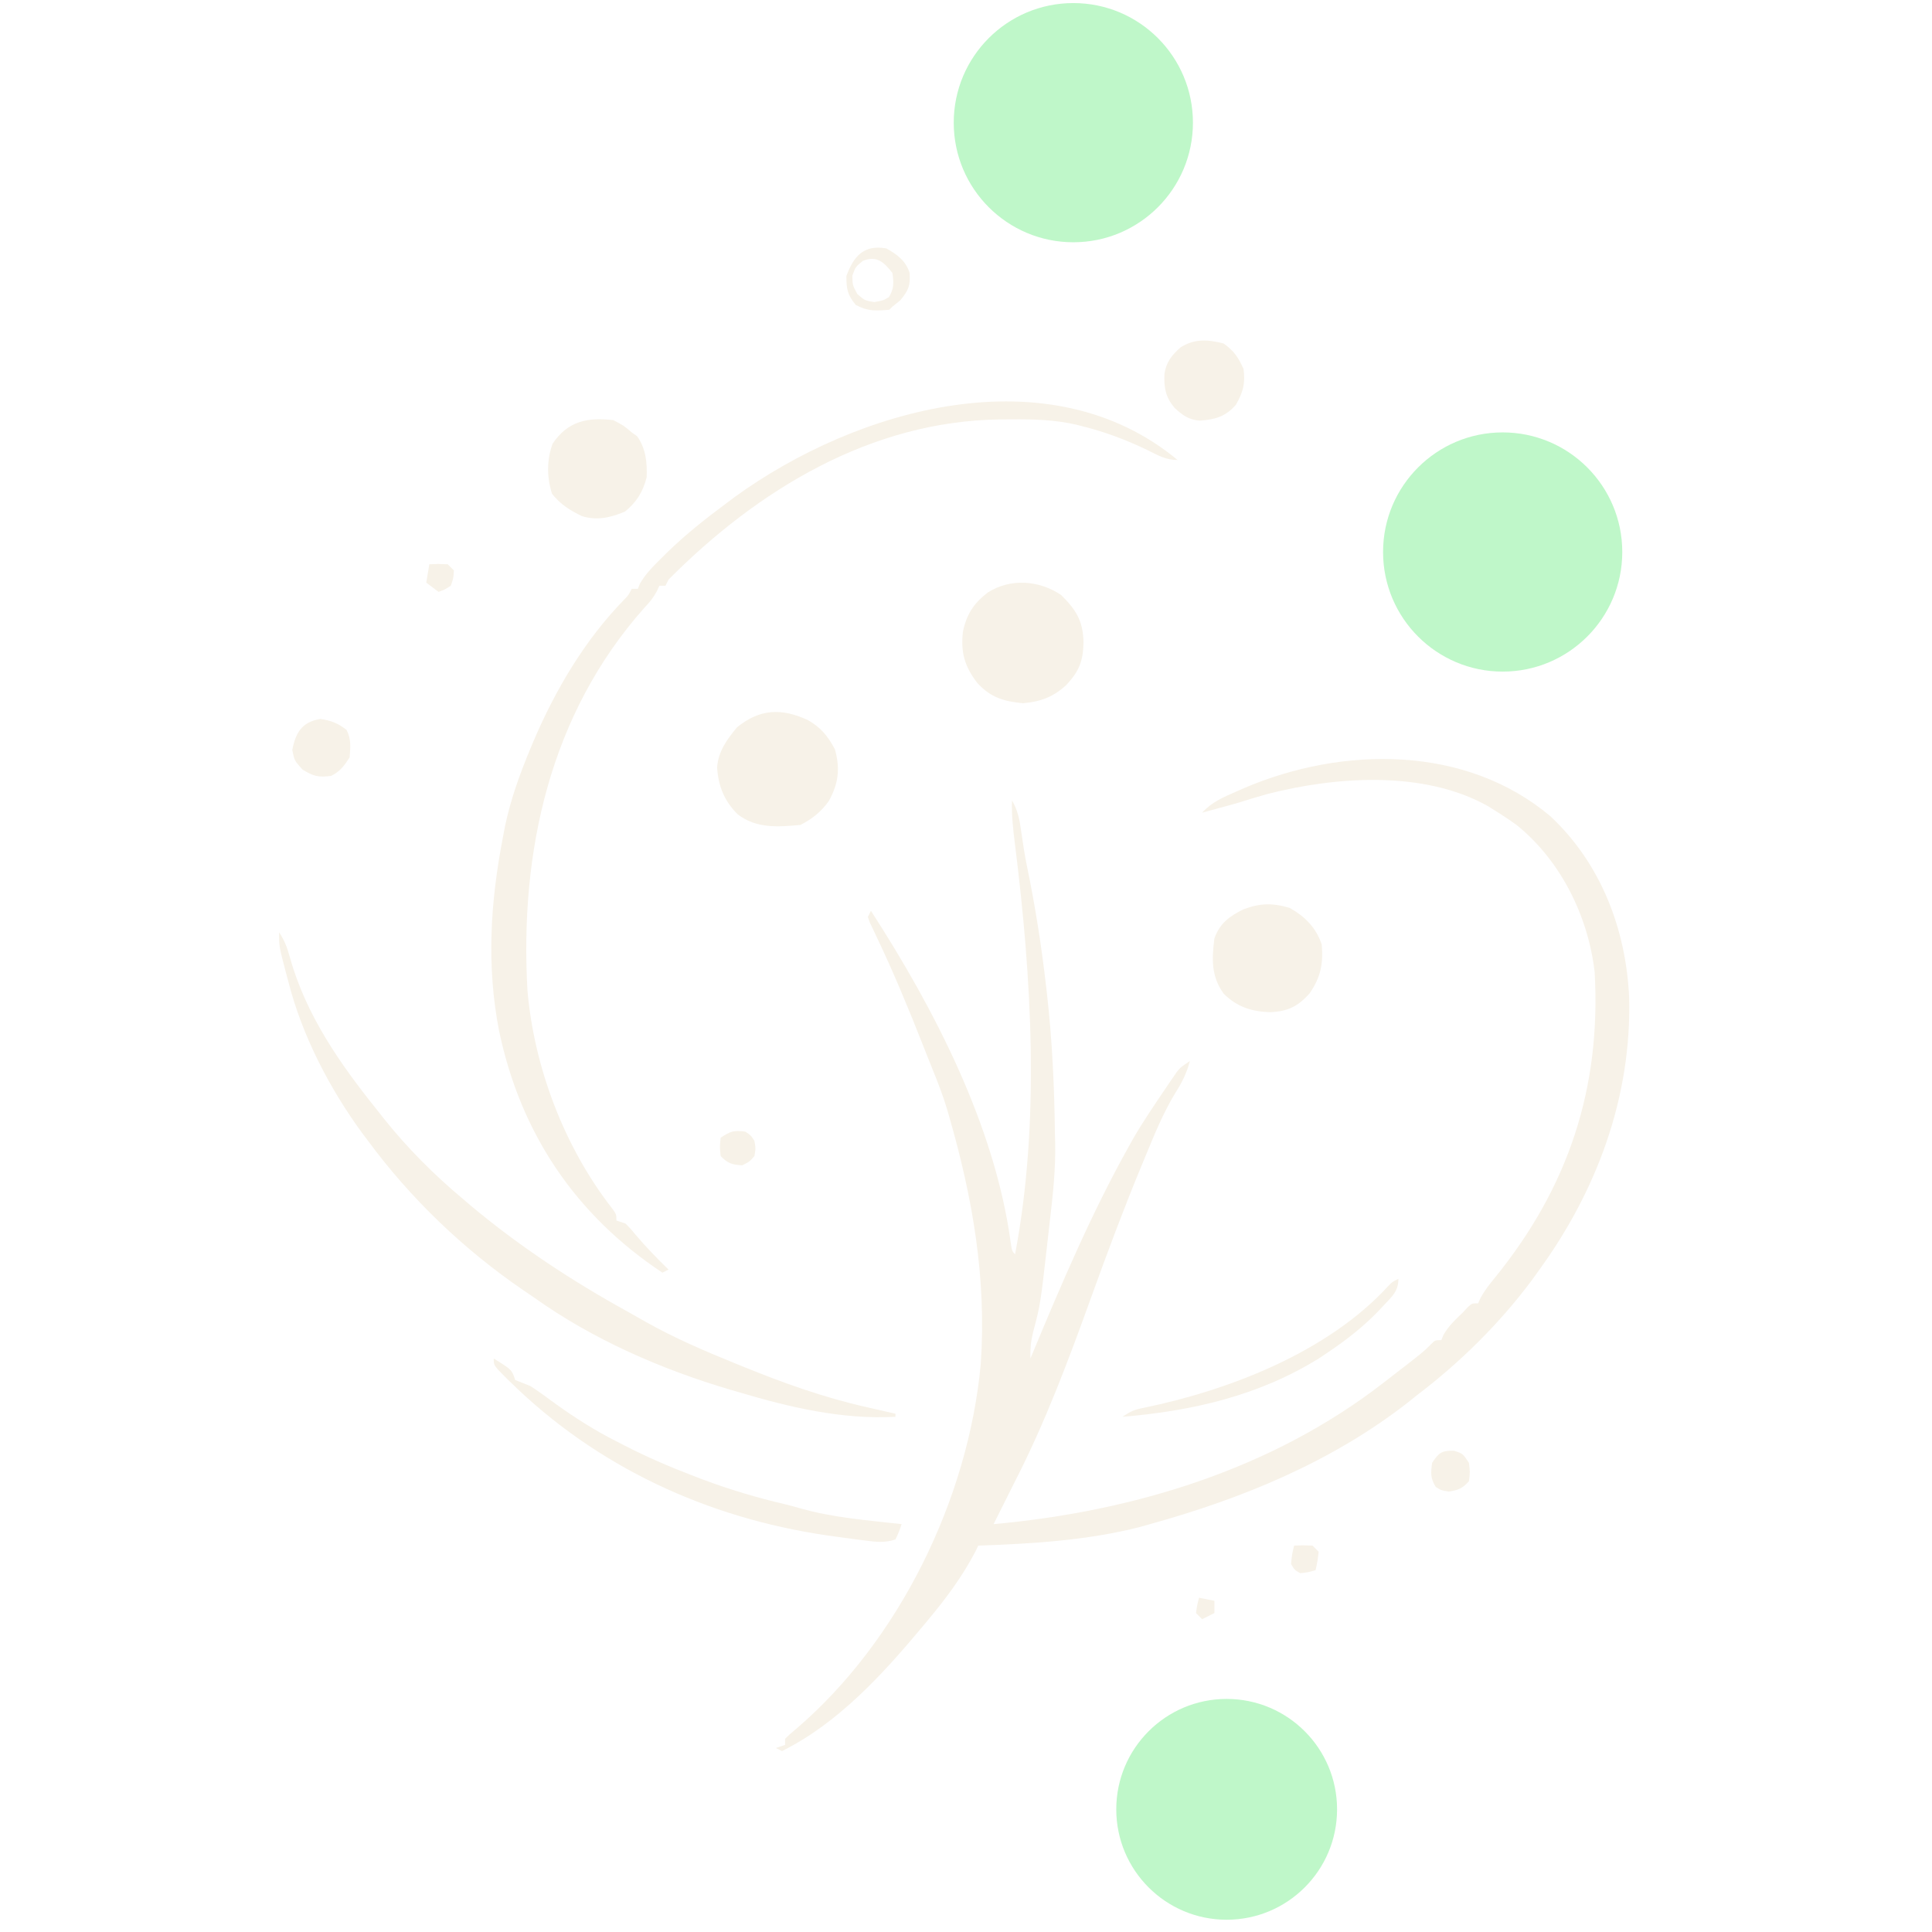
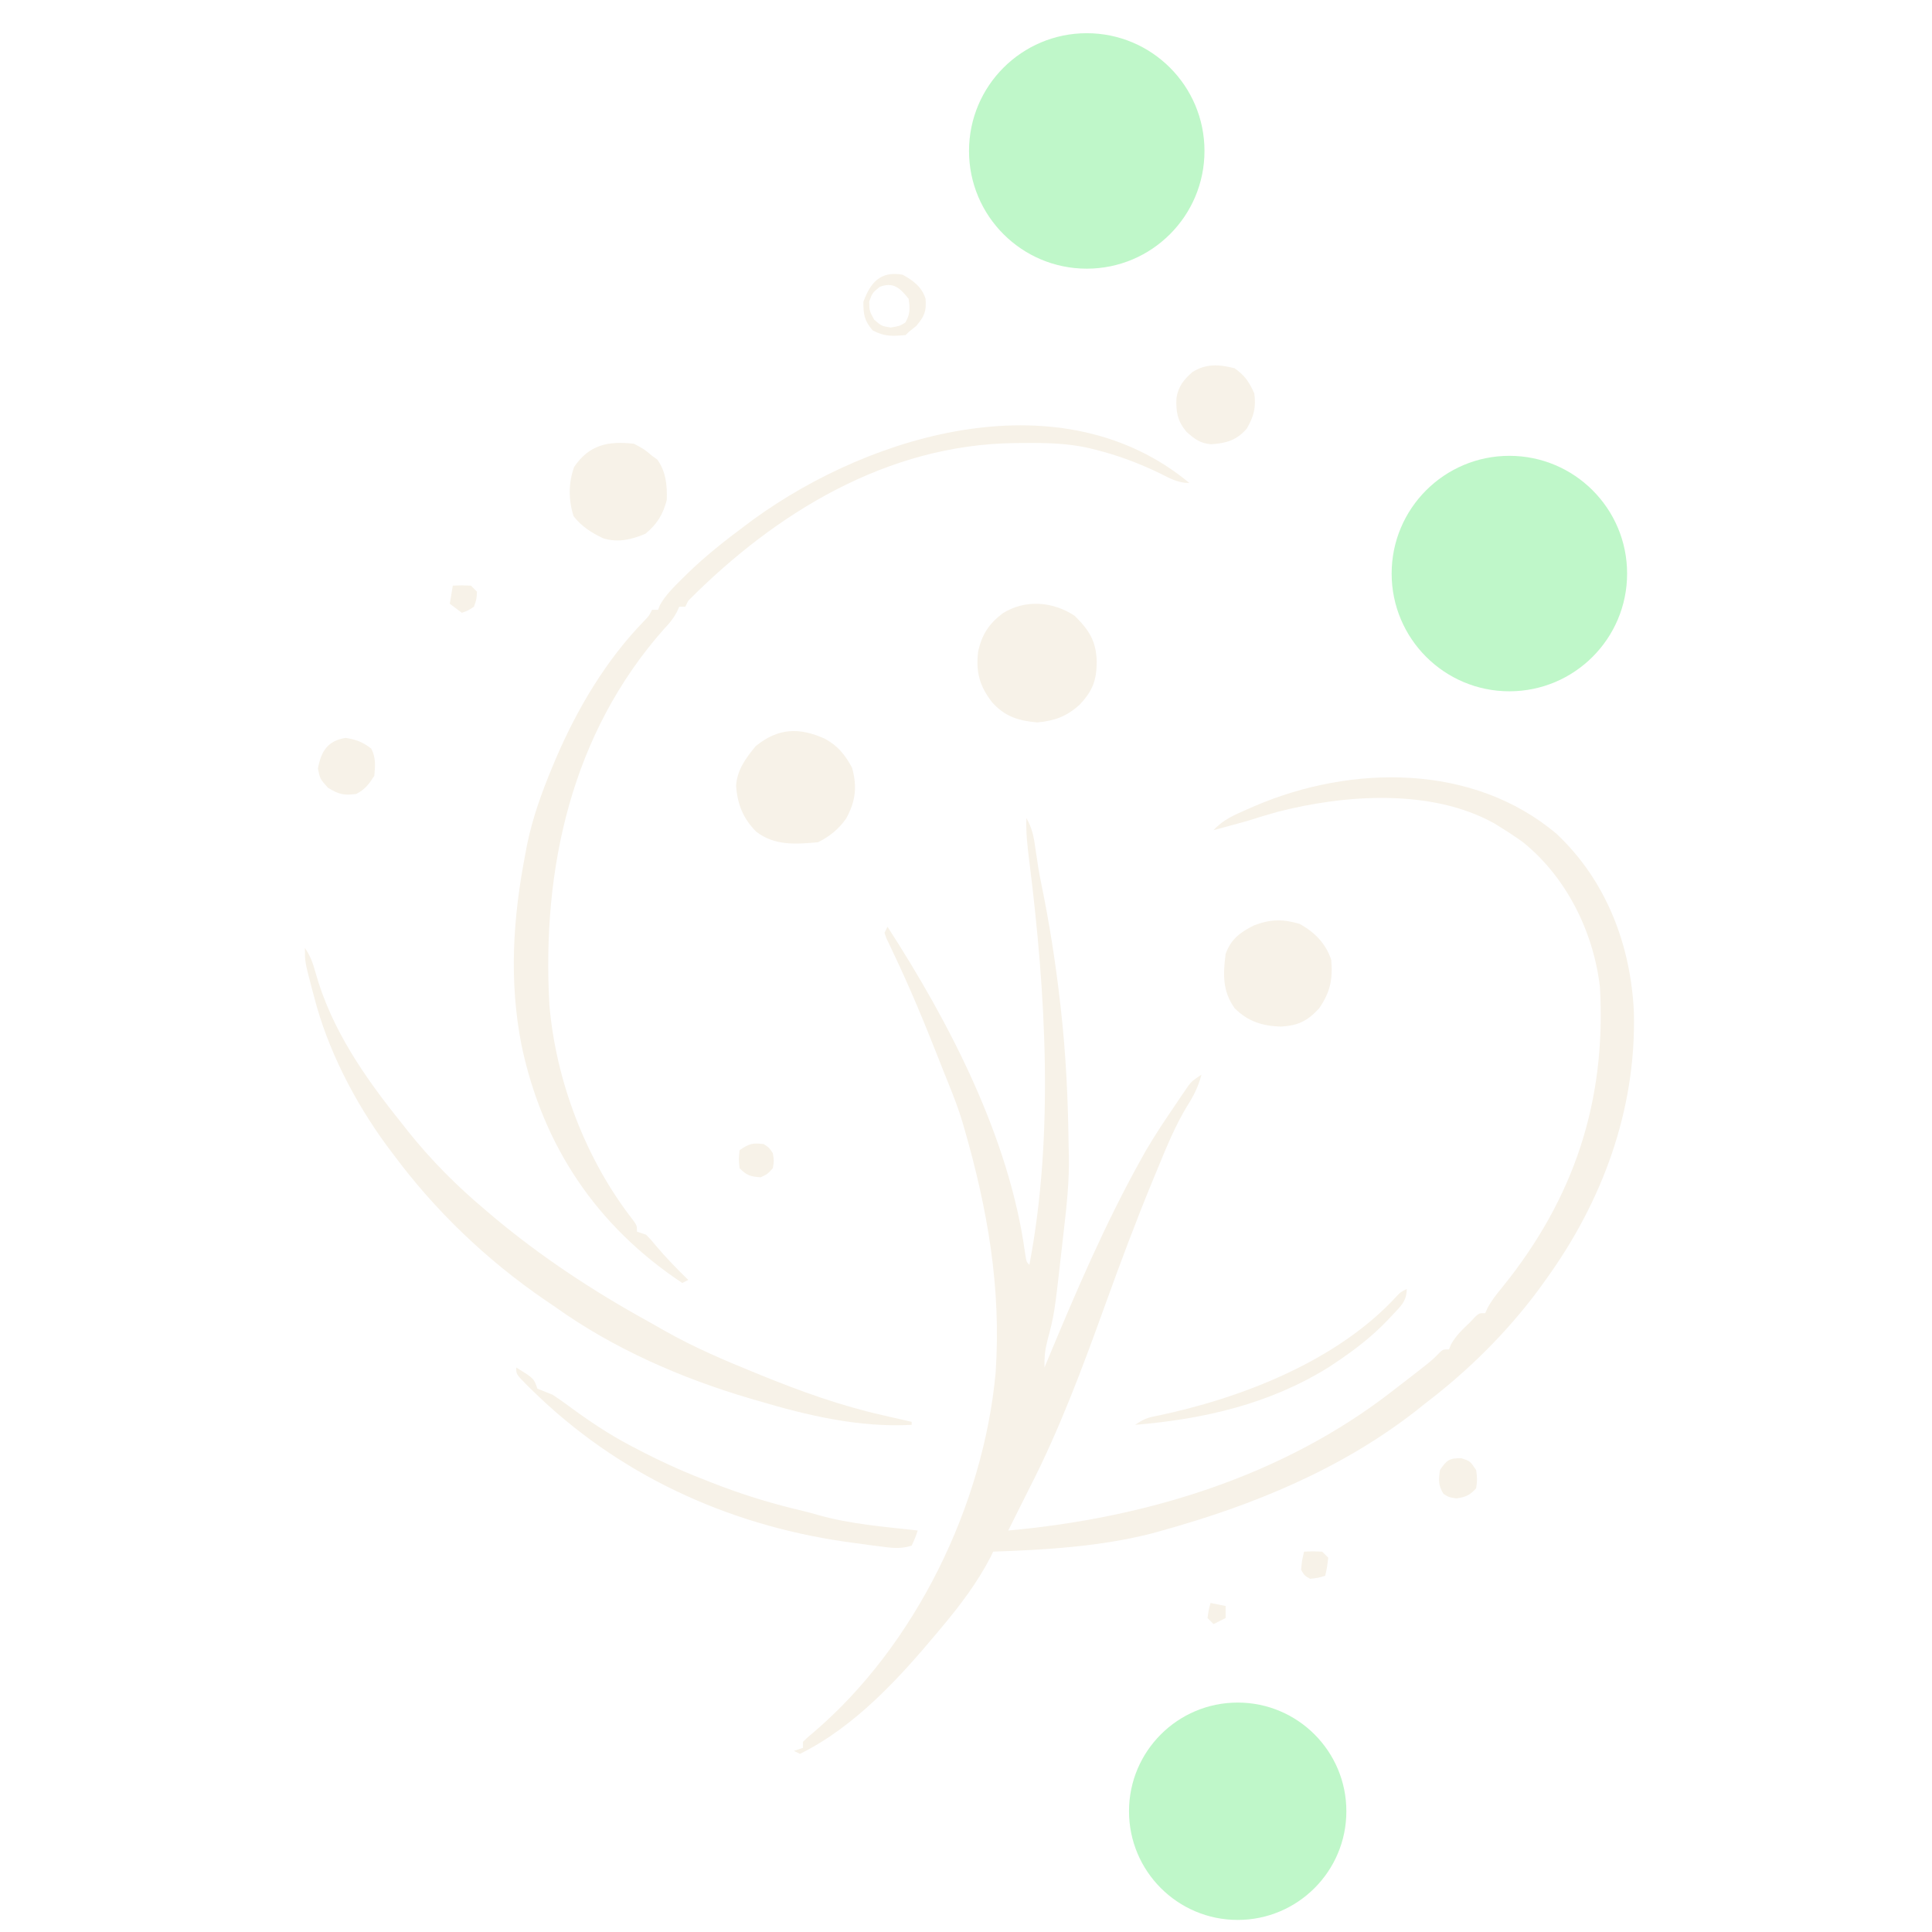
- <svg xmlns="http://www.w3.org/2000/svg" viewBox="-6 3 63 63" role="img" aria-labelledby="loreai-dark-title loreai-dark-desc">
+ <svg xmlns="http://www.w3.org/2000/svg" viewBox="-7 2 64 64" role="img" aria-labelledby="loreai-dark-title loreai-dark-desc">
  <g transform="translate(0 8) scale(0.1)">
    <path d="M0 0 C3.503 1.924 6.408 4.078 7.617 8.004 C7.885 12.149 7.28 13.663 4.562 16.938 C3.717 17.618 2.871 18.299 2 19 C1.67 19.33 1.34 19.66 1 20 C-3.474 20.373 -5.954 20.556 -9.938 18.438 C-12.668 15.21 -13 13.207 -13 9 C-10.612 2.463 -7.255 -1.28 0 0 Z M-7.625 4.062 C-10 6 -10 6 -11.062 8.875 C-11 12 -11 12 -9.438 14.875 C-7 17 -7 17 -3.938 17.5 C-1 17 -1 17 0.875 15.875 C2.555 13.076 2.457 11.202 2 8 C-0.77 4.466 -3.114 2.236 -7.625 4.062 Z " fill="#f7f2e8" transform="translate(229,31)" />
    <path d="M0 0 C3.441 2.489 4.754 4.458 6.5 8.312 C7.136 13.001 6.342 15.934 4 20 C0.616 23.881 -2.801 24.816 -7.785 25.164 C-11.412 24.895 -13.354 23.394 -16 21 C-18.967 17.439 -19.476 14.426 -19.289 9.926 C-18.708 6.055 -16.877 3.767 -14 1.25 C-9.386 -1.634 -5.111 -1.294 0 0 Z " fill="#f7f2e8" transform="translate(339,62)" />
    <path d="M0 0 C-3.854 0 -6.505 -1.574 -9.875 -3.25 C-16.733 -6.55 -23.599 -9.148 -31 -11 C-31.708 -11.178 -32.416 -11.356 -33.145 -11.54 C-40.196 -13.147 -47.038 -13.309 -54.25 -13.25 C-55.449 -13.243 -56.649 -13.235 -57.884 -13.227 C-100.03 -12.715 -136.919 9.717 -166 39 C-166.165 39.33 -166.165 39.33 -167 41 C-167.66 41 -168.32 41 -169 41 C-169.269 41.593 -169.539 42.186 -169.816 42.797 C-171 45 -172.217 46.45 -173.938 48.25 C-204.728 82.937 -214.56 127.795 -212 173 C-209.835 198.132 -199.918 224.211 -184.301 244.172 C-183 246 -183 246 -183 248 C-182.01 248.33 -181.02 248.66 -180 249 C-178.422 250.602 -178.422 250.602 -176.75 252.625 C-173.359 256.631 -169.761 260.342 -166 264 C-166.66 264.33 -167.32 264.66 -168 265 C-196.374 246.155 -214.232 219.575 -221.25 186.188 C-225.411 164.907 -224.092 144.167 -220 123 C-219.785 121.858 -219.569 120.716 -219.348 119.539 C-217.498 110.673 -214.479 102.334 -211 94 C-210.694 93.265 -210.387 92.53 -210.071 91.773 C-202.936 75.02 -193.342 58.742 -180.574 45.645 C-179 44 -179 44 -178 42 C-177.34 42 -176.68 42 -176 42 C-175.789 41.465 -175.577 40.93 -175.359 40.379 C-173.478 37.087 -170.924 34.585 -168.25 31.938 C-167.964 31.653 -167.964 31.653 -166.514 30.212 C-160.419 24.267 -153.838 19.059 -147 14 C-146.569 13.677 -146.569 13.677 -144.387 12.043 C-104.602 -16.803 -41.936 -34.782 0 0 Z " fill="#f7f2e8" transform="translate(324,100)" />
    <path d="M0 0 C3.438 1.812 3.438 1.812 6 4 C6.577 4.412 7.155 4.825 7.75 5.25 C10.627 9.278 11.04 13.839 10.875 18.625 C9.626 23.442 7.649 26.634 3.812 29.812 C-0.804 31.762 -5.323 32.839 -10.219 31.305 C-14.07 29.48 -17.348 27.395 -20 24 C-21.71 18.559 -21.731 13.04 -19.812 7.688 C-14.818 0.281 -8.442 -0.973 0 0 Z " fill="#f7f2e8" transform="translate(140,87)" />
    <path d="M0 0 C2.875 -0.125 2.875 -0.125 6 0 C6.66 0.66 7.32 1.32 8 2 C7.875 4.5 7.875 4.5 7 7 C4.938 8.312 4.938 8.312 3 9 C1.68 8.01 0.36 7.02 -1 6 C-0.67 4.02 -0.34 2.04 0 0 Z " fill="#f7f2e8" transform="translate(80,134)" />
    <path d="M0 0 C2.102 0.664 2.102 0.664 4.227 3.289 C5.255 7.257 5.217 9.722 4.102 13.664 C2.297 15.902 1.003 16.499 -1.801 17.012 C-3.978 17.17 -5.765 17.137 -7.898 16.664 C-10.273 14.472 -11.444 12.603 -12.836 9.727 C-12.935 6.471 -11.562 4.397 -9.898 1.664 C-6.155 -0.832 -4.319 -0.605 0 0 Z " fill="#f7f2e8" transform="translate(406.8984,134.3359)" />
    <path d="M0 0 C4.808 4.762 7.129 8.343 7.312 15.25 C7.239 21.441 5.945 24.898 1.609 29.465 C-2.683 33.361 -6.691 34.786 -12.375 35.312 C-18.605 34.775 -23.126 33.37 -27.375 28.625 C-31.442 23.331 -32.77 18.717 -32 12 C-30.83 6.332 -28.47 2.713 -23.883 -0.809 C-16.447 -5.514 -7.195 -4.797 0 0 Z " fill="#f7f2e8" transform="translate(286,144)" />
    <path d="M0 0 C4.288 2.361 6.62 5.275 8.938 9.562 C10.708 15.908 10.1 20.741 6.969 26.422 C4.546 29.879 1.474 32.357 -2.312 34.25 C-9.678 34.927 -16.659 35.458 -22.762 30.793 C-27.146 26.431 -29.036 21.679 -29.477 15.52 C-29.093 10.22 -26.285 6.433 -23 2.438 C-15.534 -3.639 -8.513 -3.877 0 0 Z " fill="#f7f2e8" transform="translate(203.3125,184.75)" />
    <path d="M0 0 C3.599 0.578 5.623 1.362 8.5 3.562 C10.05 6.663 9.79 9.141 9.5 12.562 C7.704 15.316 6.447 17.089 3.5 18.562 C-0.636 19.127 -2.26 18.709 -5.875 16.5 C-8.5 13.562 -8.5 13.562 -9.188 10.125 C-8.1 4.489 -6.075 0.976 0 0 Z " fill="#f7f2e8" transform="translate(44.5,184.4375)" />
    <path d="M0 0 C16.421 15.432 24.579 36.813 25.59 59.078 C26.402 91.377 15.146 121.797 -3.656 147.754 C-4.419 148.815 -5.183 149.876 -5.969 150.969 C-16.53 165.208 -29.539 178.052 -43.656 188.754 C-44.524 189.45 -45.391 190.146 -46.285 190.863 C-71.118 210.342 -100.47 222.389 -130.656 230.754 C-131.748 231.062 -132.84 231.37 -133.965 231.688 C-151.038 236.063 -169.099 237.153 -186.656 237.754 C-186.922 238.308 -187.187 238.863 -187.461 239.434 C-191.834 247.922 -197.537 255.467 -203.656 262.754 C-203.881 263.024 -203.881 263.024 -205.021 264.392 C-217.846 279.757 -232.414 295.7 -250.656 304.754 C-251.316 304.424 -251.976 304.094 -252.656 303.754 C-251.666 303.424 -250.676 303.094 -249.656 302.754 C-249.656 302.094 -249.656 301.434 -249.656 300.754 C-248.152 299.273 -248.152 299.273 -246.094 297.566 C-212.38 268.761 -189.86 222.388 -185.839 178.448 C-183.936 150.443 -188.491 124.355 -196.219 97.566 C-196.404 96.92 -196.59 96.274 -196.781 95.608 C-198.125 91.109 -199.793 86.782 -201.565 82.434 C-202.695 79.659 -203.791 76.872 -204.883 74.082 C-209.491 62.383 -214.278 50.835 -219.696 39.483 C-220.099 38.625 -220.502 37.767 -220.918 36.883 C-221.279 36.131 -221.639 35.379 -222.01 34.604 C-222.224 33.993 -222.437 33.383 -222.656 32.754 C-222.326 32.094 -221.996 31.434 -221.656 30.754 C-201.093 62.561 -181.346 100.65 -176.125 138.617 C-175.656 141.754 -175.656 141.754 -174.656 142.754 C-166.429 99.515 -169.257 52.454 -174.691 9.045 C-175.29 4.25 -175.839 -0.4 -175.656 -5.246 C-173.726 -1.917 -173.168 1.083 -172.656 4.879 C-172.098 8.779 -171.521 12.646 -170.719 16.504 C-168.054 29.403 -166.02 42.358 -164.531 55.441 C-164.446 56.183 -164.36 56.925 -164.272 57.689 C-162.524 73.037 -161.835 88.307 -161.656 103.754 C-161.63 104.703 -161.604 105.652 -161.577 106.629 C-161.421 114.964 -162.293 123.116 -163.255 131.381 C-163.531 133.749 -163.795 136.119 -164.059 138.488 C-166.377 159.068 -166.377 159.068 -168.781 168.191 C-169.541 171.284 -169.732 173.616 -169.656 176.754 C-169.386 176.102 -169.115 175.451 -168.837 174.78 C-159.365 152.02 -149.68 129.305 -137.656 107.754 C-137.161 106.866 -136.666 105.978 -136.156 105.062 C-133.008 99.634 -129.489 94.446 -125.969 89.254 C-125.493 88.546 -125.016 87.838 -124.526 87.109 C-124.298 86.777 -124.298 86.777 -123.145 85.098 C-122.738 84.501 -122.331 83.905 -121.911 83.291 C-120.656 81.754 -120.656 81.754 -117.656 79.754 C-118.679 83.641 -120.198 86.717 -122.348 90.066 C-126.272 96.529 -129.107 103.405 -131.969 110.379 C-132.54 111.758 -133.112 113.137 -133.684 114.515 C-139.397 128.347 -144.624 142.346 -149.703 156.422 C-157.088 176.881 -164.713 197.379 -174.656 216.754 C-175.932 219.293 -177.2 221.836 -178.469 224.379 C-179.079 225.6 -179.69 226.822 -180.301 228.043 C-180.748 228.938 -181.195 229.832 -181.656 230.754 C-136.327 226.659 -91.007 212.952 -54.656 184.754 C-54.071 184.303 -53.487 183.852 -52.884 183.388 C-41.425 174.541 -41.425 174.541 -38.875 171.93 C-37.656 170.754 -37.656 170.754 -35.656 170.754 C-35.429 170.197 -35.202 169.64 -34.969 169.066 C-33.289 166.107 -31.115 164.093 -28.656 161.754 C-28.099 161.156 -27.543 160.558 -26.969 159.941 C-25.656 158.754 -25.656 158.754 -23.656 158.754 C-23.402 158.189 -23.148 157.625 -22.887 157.043 C-21.496 154.456 -19.843 152.39 -17.969 150.129 C5.807 120.709 16.461 88.555 14.344 50.754 C12.234 32.517 3.303 14.409 -11.109 2.773 C-13.575 1 -16.072 -0.651 -18.656 -2.246 C-18.968 -2.441 -18.968 -2.441 -20.543 -3.426 C-41.455 -15.129 -70.231 -13.061 -92.637 -7.262 C-95.996 -6.309 -99.325 -5.289 -102.656 -4.246 C-104.779 -3.653 -106.903 -3.069 -109.031 -2.496 C-109.926 -2.254 -110.82 -2.011 -111.742 -1.762 C-112.374 -1.592 -113.005 -1.421 -113.656 -1.246 C-110.414 -4.776 -106.737 -6.281 -102.406 -8.184 C-101.603 -8.537 -100.799 -8.89 -99.972 -9.254 C-67.861 -23.001 -27.638 -23.37 0 0 Z " fill="#f7f2e8" transform="translate(445.6562,216.2461)" />
    <path d="M0 0 C4.999 2.817 8.605 6.441 10.438 11.938 C10.978 18.318 10.084 22.621 6.438 27.938 C2.524 32.215 -0.614 33.685 -6.258 34.008 C-12.332 33.823 -17.173 32.327 -21.562 27.938 C-25.633 22.263 -25.42 16.687 -24.562 9.938 C-22.823 5.072 -19.722 2.748 -15.188 0.5 C-9.741 -1.592 -5.62 -1.676 0 0 Z " fill="#f7f2e8" transform="translate(360.5625,246.0625)" />
    <path d="M0 0 C1.836 2.754 2.627 4.942 3.495 8.089 C8.757 26.975 19.836 42.875 32 58 C32.675 58.861 33.351 59.722 34.047 60.609 C41.793 70.333 50.467 79.026 60 87 C60.761 87.65 61.521 88.299 62.305 88.969 C78.282 102.372 95.613 113.765 113.863 123.816 C115.745 124.859 117.61 125.924 119.473 127 C129.017 132.383 138.987 136.634 149.125 140.75 C149.797 141.024 150.469 141.298 151.161 141.581 C164.321 146.929 177.55 151.696 191.438 154.812 C191.904 154.92 191.904 154.92 194.268 155.467 C196.51 155.984 198.754 156.495 201 157 C201 157.33 201 157.66 201 158 C183.659 158.952 166.511 154.916 150 150 C149.109 149.742 148.218 149.483 147.3 149.217 C124.735 142.577 102.19 132.736 83 119 C81.866 118.227 80.73 117.456 79.594 116.688 C60.158 103.38 42.983 86.934 29 68 C28.367 67.162 27.734 66.324 27.082 65.461 C16.395 50.836 7.467 33.589 3 16 C2.723 14.966 2.446 13.932 2.16 12.867 C0 4.605 0 4.605 0 0 Z " fill="#f7f2e8" transform="translate(31,254)" />
    <path d="M0 0 C1.812 1.188 1.812 1.188 3 3 C3.438 5.5 3.438 5.5 3 8 C1.312 9.875 1.312 9.875 -1 11 C-4.37 10.759 -5.588 10.412 -8 8 C-8.312 5 -8.312 5 -8 2 C-4.767 -0.155 -3.748 -0.469 0 0 Z " fill="#f7f2e8" transform="translate(183,319)" />
    <path d="M0 0 C0 4.092 -2.095 5.783 -4.75 8.625 C-5.244 9.157 -5.739 9.689 -6.248 10.237 C-11.32 15.549 -16.902 19.909 -23 24 C-23.898 24.603 -24.797 25.207 -25.723 25.828 C-45.368 38.096 -67.227 43.119 -90 45 C-87.25 43.167 -86.082 42.656 -82.992 42.062 C-55.08 36.296 -22.976 23.902 -3.234 2.277 C-2 1 -2 1 0 0 Z " fill="#f7f2e8" transform="translate(396,367)" />
    <path d="M0 0 C5.875 3.625 5.875 3.625 7 7 C8.665 7.671 10.332 8.336 12 9 C14.788 10.805 17.446 12.787 20.125 14.75 C26.539 19.359 32.941 23.438 40 27 C40.888 27.459 41.775 27.918 42.69 28.391 C49.836 32.045 57.067 35.199 64.562 38.062 C65.126 38.278 65.126 38.278 67.977 39.371 C76.89 42.72 85.824 45.387 95.091 47.542 C96.735 47.936 98.363 48.39 99.988 48.855 C110.708 51.912 121.955 52.75 133 54 C132.187 56.438 132.187 56.438 131 59 C127.26 60.247 124.199 59.741 120.375 59.25 C119.997 59.202 119.997 59.202 118.083 58.962 C115.72 58.655 113.36 58.332 111 58 C110.3 57.902 109.599 57.804 108.878 57.703 C69.567 51.988 33.5 35.32 5.188 7.438 C4.665 6.925 4.143 6.412 3.604 5.883 C0 2.246 0 2.246 0 0 Z " fill="#f7f2e8" transform="translate(101,393)" />
    <path d="M0 0 C2.875 0.938 2.875 0.938 4.875 3.938 C5.25 6.938 5.25 6.938 4.875 9.938 C2.758 12.29 1.435 12.856 -1.688 13.312 C-4.125 12.938 -4.125 12.938 -5.938 11.812 C-7.703 9.024 -7.587 7.17 -7.125 3.938 C-4.919 0.628 -4.019 -0.08 0 0 Z " fill="#f7f2e8" transform="translate(414.125,423.0625)" />
    <path d="M0 0 C2.875 -0.125 2.875 -0.125 6 0 C6.66 0.66 7.32 1.32 8 2 C7.625 5.125 7.625 5.125 7 8 C4.688 8.688 4.688 8.688 2 9 C0.125 7.938 0.125 7.938 -1 6 C-0.688 2.812 -0.688 2.812 0 0 Z " fill="#f7f2e8" transform="translate(362,454)" />
    <path d="M0 0 C1.65 0.33 3.3 0.66 5 1 C5 2.32 5 3.64 5 5 C4.34 5.33 4.34 5.33 1 7 C0.34 6.34 -0.32 5.68 -1 5 C-0.625 2.375 -0.625 2.375 0 0 Z " fill="#f7f2e8" transform="translate(331,471)" />
  </g>
  <g fill="#bff7c9">
    <circle cx="29" cy="7" r="3.9" />
    <circle cx="43" cy="21" r="3.9" />
    <circle cx="34" cy="62" r="3.6" />
  </g>
</svg>
